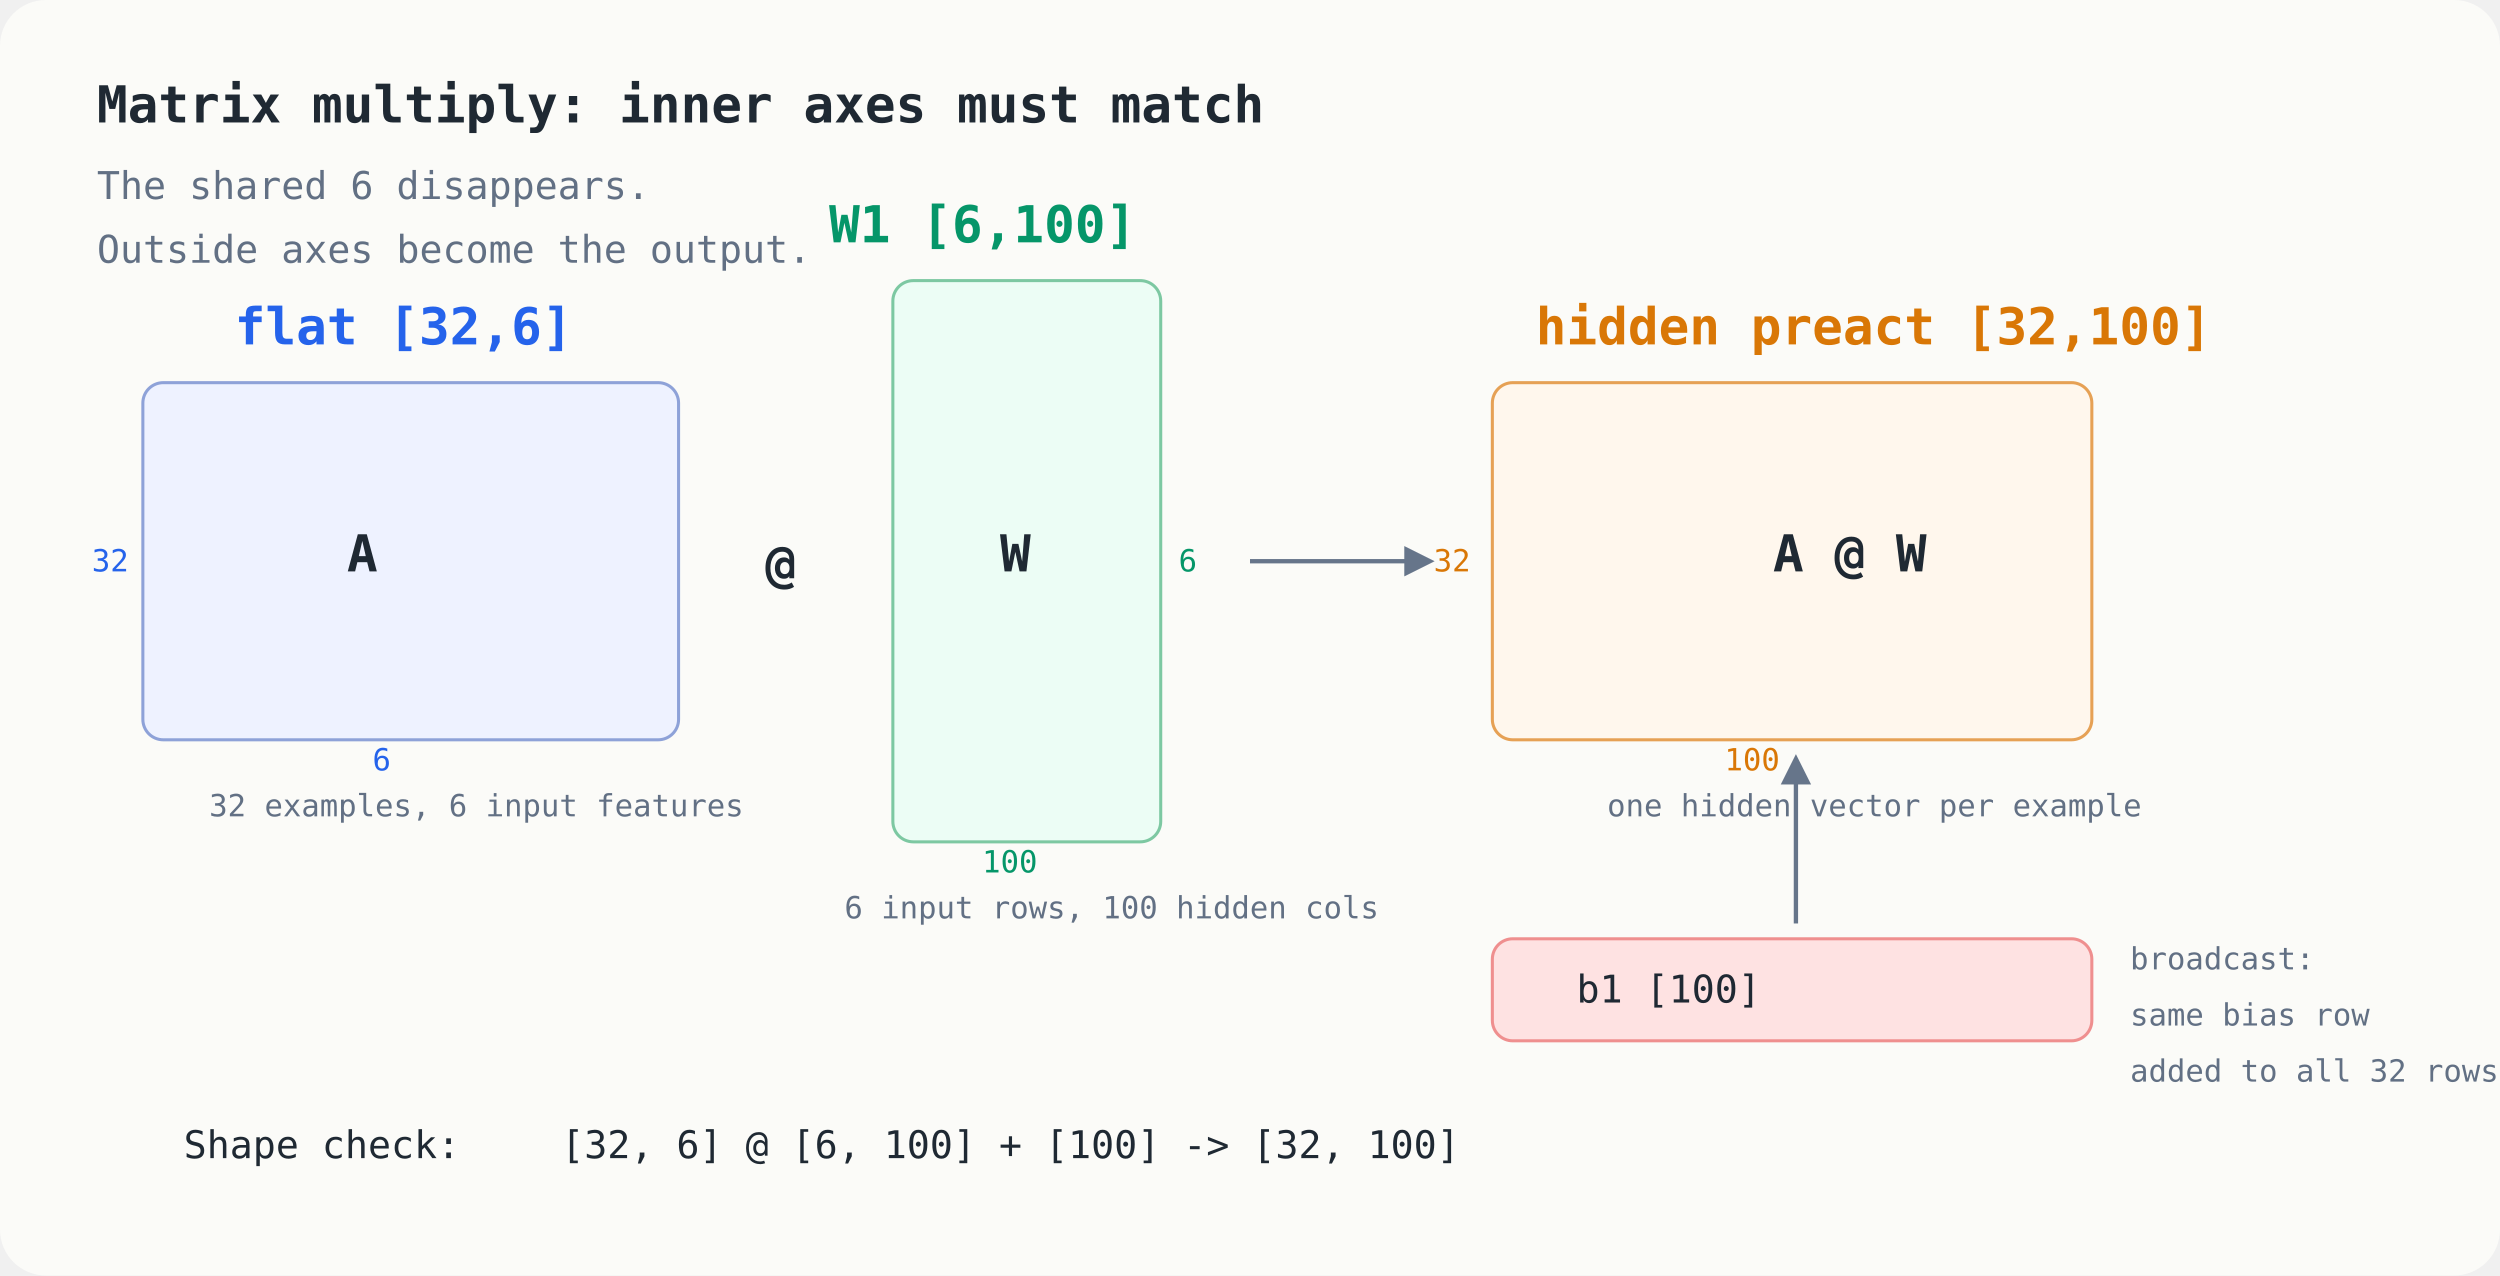
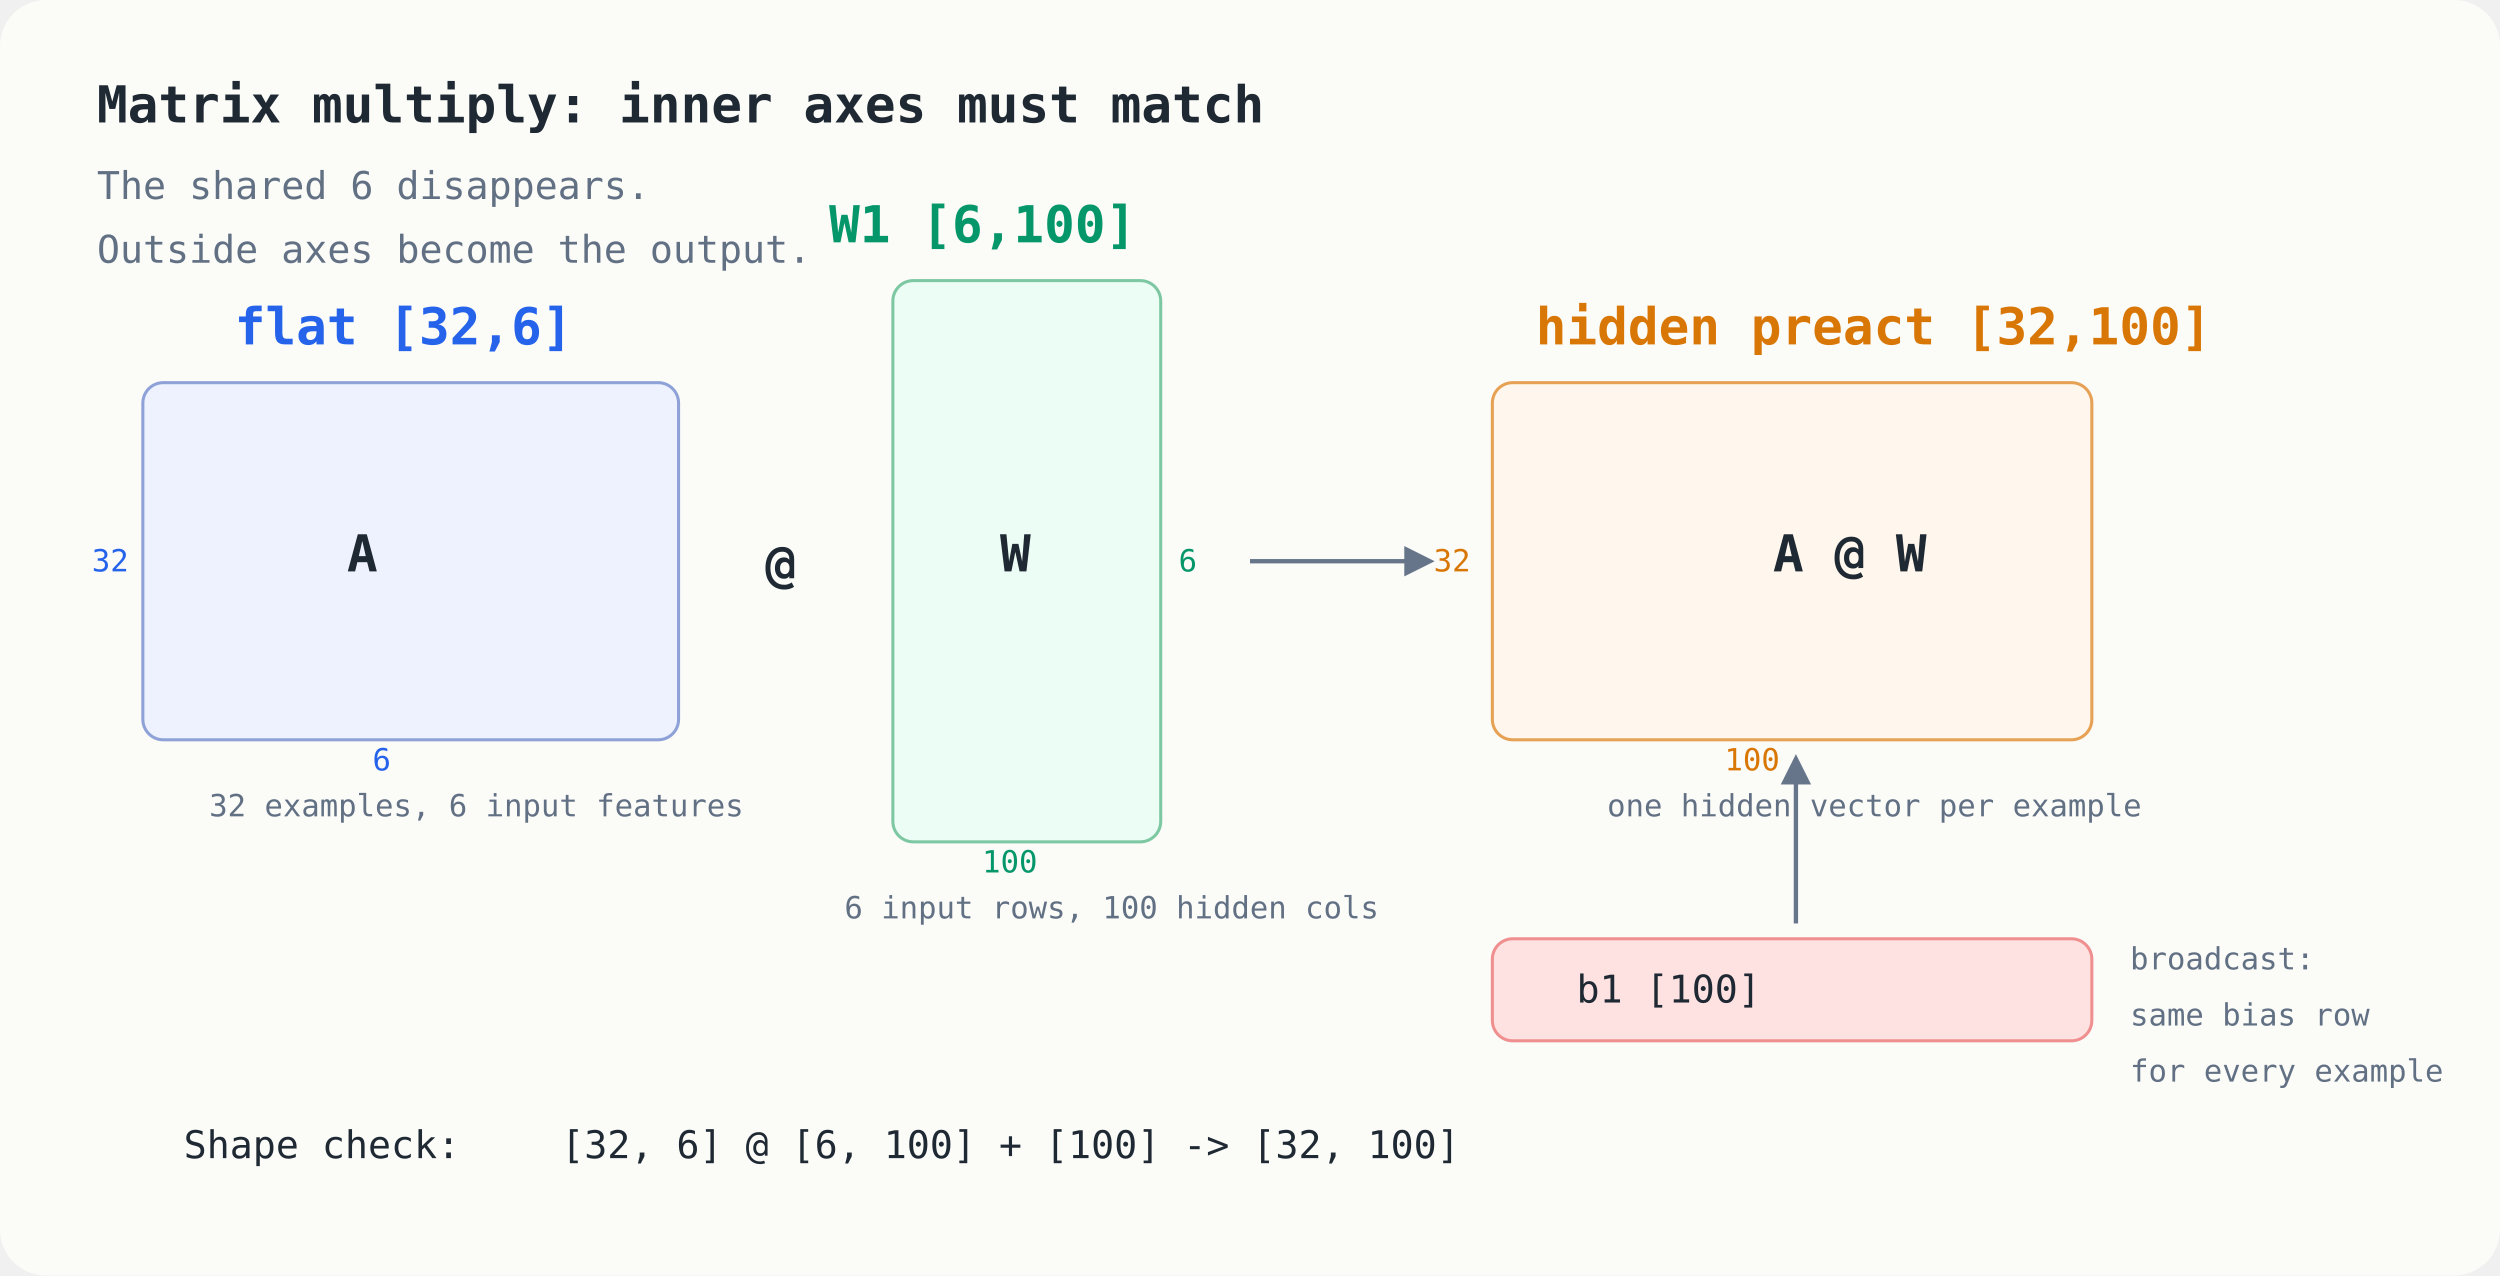
<svg xmlns="http://www.w3.org/2000/svg" viewBox="0 0 980 500" role="img" aria-labelledby="title desc">
  <defs>
    <style>
      .bg { fill: #fbfbf8; }
      .panel { fill: #ffffff; stroke: #d7dce2; stroke-width: 1.5; }
      .ink { fill: #1f2933; }
      .muted { fill: #627084; }
      .blue { fill: #2563eb; }
      .green { fill: #059669; }
      .orange { fill: #d97706; }
      .matA { fill: #eef2ff; stroke: #8ea2d8; stroke-width: 1.2; }
      .matB { fill: #ecfdf5; stroke: #7dc8a2; stroke-width: 1.2; }
      .matC { fill: #fff7ed; stroke: #e6a155; stroke-width: 1.2; }
      .bias { fill: #fee2e2; stroke: #ef8f8f; stroke-width: 1.2; }
      .line { stroke: #66758a; stroke-width: 1.7; fill: none; marker-end: url(#arrow); }
      .label { font: 700 20px ui-monospace, SFMono-Regular, Menlo, Consolas, monospace; }
      .text { font: 500 15px ui-monospace, SFMono-Regular, Menlo, Consolas, monospace; }
      .small { font: 500 12px ui-monospace, SFMono-Regular, Menlo, Consolas, monospace; }
    </style>
    <marker id="arrow" viewBox="0 0 10 10" refX="8" refY="5" markerWidth="7" markerHeight="7" orient="auto">
      <path d="M 0 0 L 10 5 L 0 10 z" fill="#66758a" />
    </marker>
  </defs>
  <rect class="bg" width="980" height="500" rx="18" />
  <text x="38" y="48" class="label ink">Matrix multiply: inner axes must match</text>
  <text x="38" y="78" class="text muted">The shared 6 disappears.</text>
  <text x="38" y="103" class="text muted">Outside axes become the output.</text>
  <rect x="56" y="150" width="210" height="140" rx="8" class="matA" />
  <text x="92" y="135" class="label blue">flat [32,6]</text>
  <text x="82" y="320" class="small muted">32 examples, 6 input features</text>
  <text x="136" y="224" class="label ink">A</text>
  <text x="146" y="302" class="small blue">6</text>
  <text x="36" y="224" class="small blue">32</text>
  <text x="300" y="228" class="label ink">@</text>
  <rect x="350" y="110" width="105" height="220" rx="8" class="matB" />
  <text x="325" y="95" class="label green">W1 [6,100]</text>
  <text x="331" y="360" class="small muted">6 input rows, 100 hidden cols</text>
  <text x="392" y="224" class="label ink">W</text>
  <text x="385" y="342" class="small green">100</text>
  <text x="462" y="224" class="small green">6</text>
  <path d="M490 220 L560 220" class="line" />
  <rect x="585" y="150" width="235" height="140" rx="8" class="matC" />
  <text x="602" y="135" class="label orange">hidden preact [32,100]</text>
  <text x="630" y="320" class="small muted">one hidden vector per example</text>
  <text x="695" y="224" class="label ink">A @ W</text>
  <text x="676" y="302" class="small orange">100</text>
  <text x="562" y="224" class="small orange">32</text>
  <rect x="585" y="368" width="235" height="40" rx="8" class="bias" />
  <text x="618" y="393" class="text ink">b1 [100]</text>
  <path d="M704 362 L704 298" class="line" />
  <text x="835" y="380" class="small muted">broadcast:</text>
  <text x="835" y="402" class="small muted">same bias row</text>
-   <text x="835" y="424" class="small muted">added to all 32 rows</text>
+   <text x="835" y="424" class="small muted">for every example</text>
  <text x="72" y="454" class="text ink">Shape check:</text>
  <text x="220" y="454" class="text ink">[32, 6] @ [6, 100] + [100] -&gt; [32, 100]</text>
</svg>
